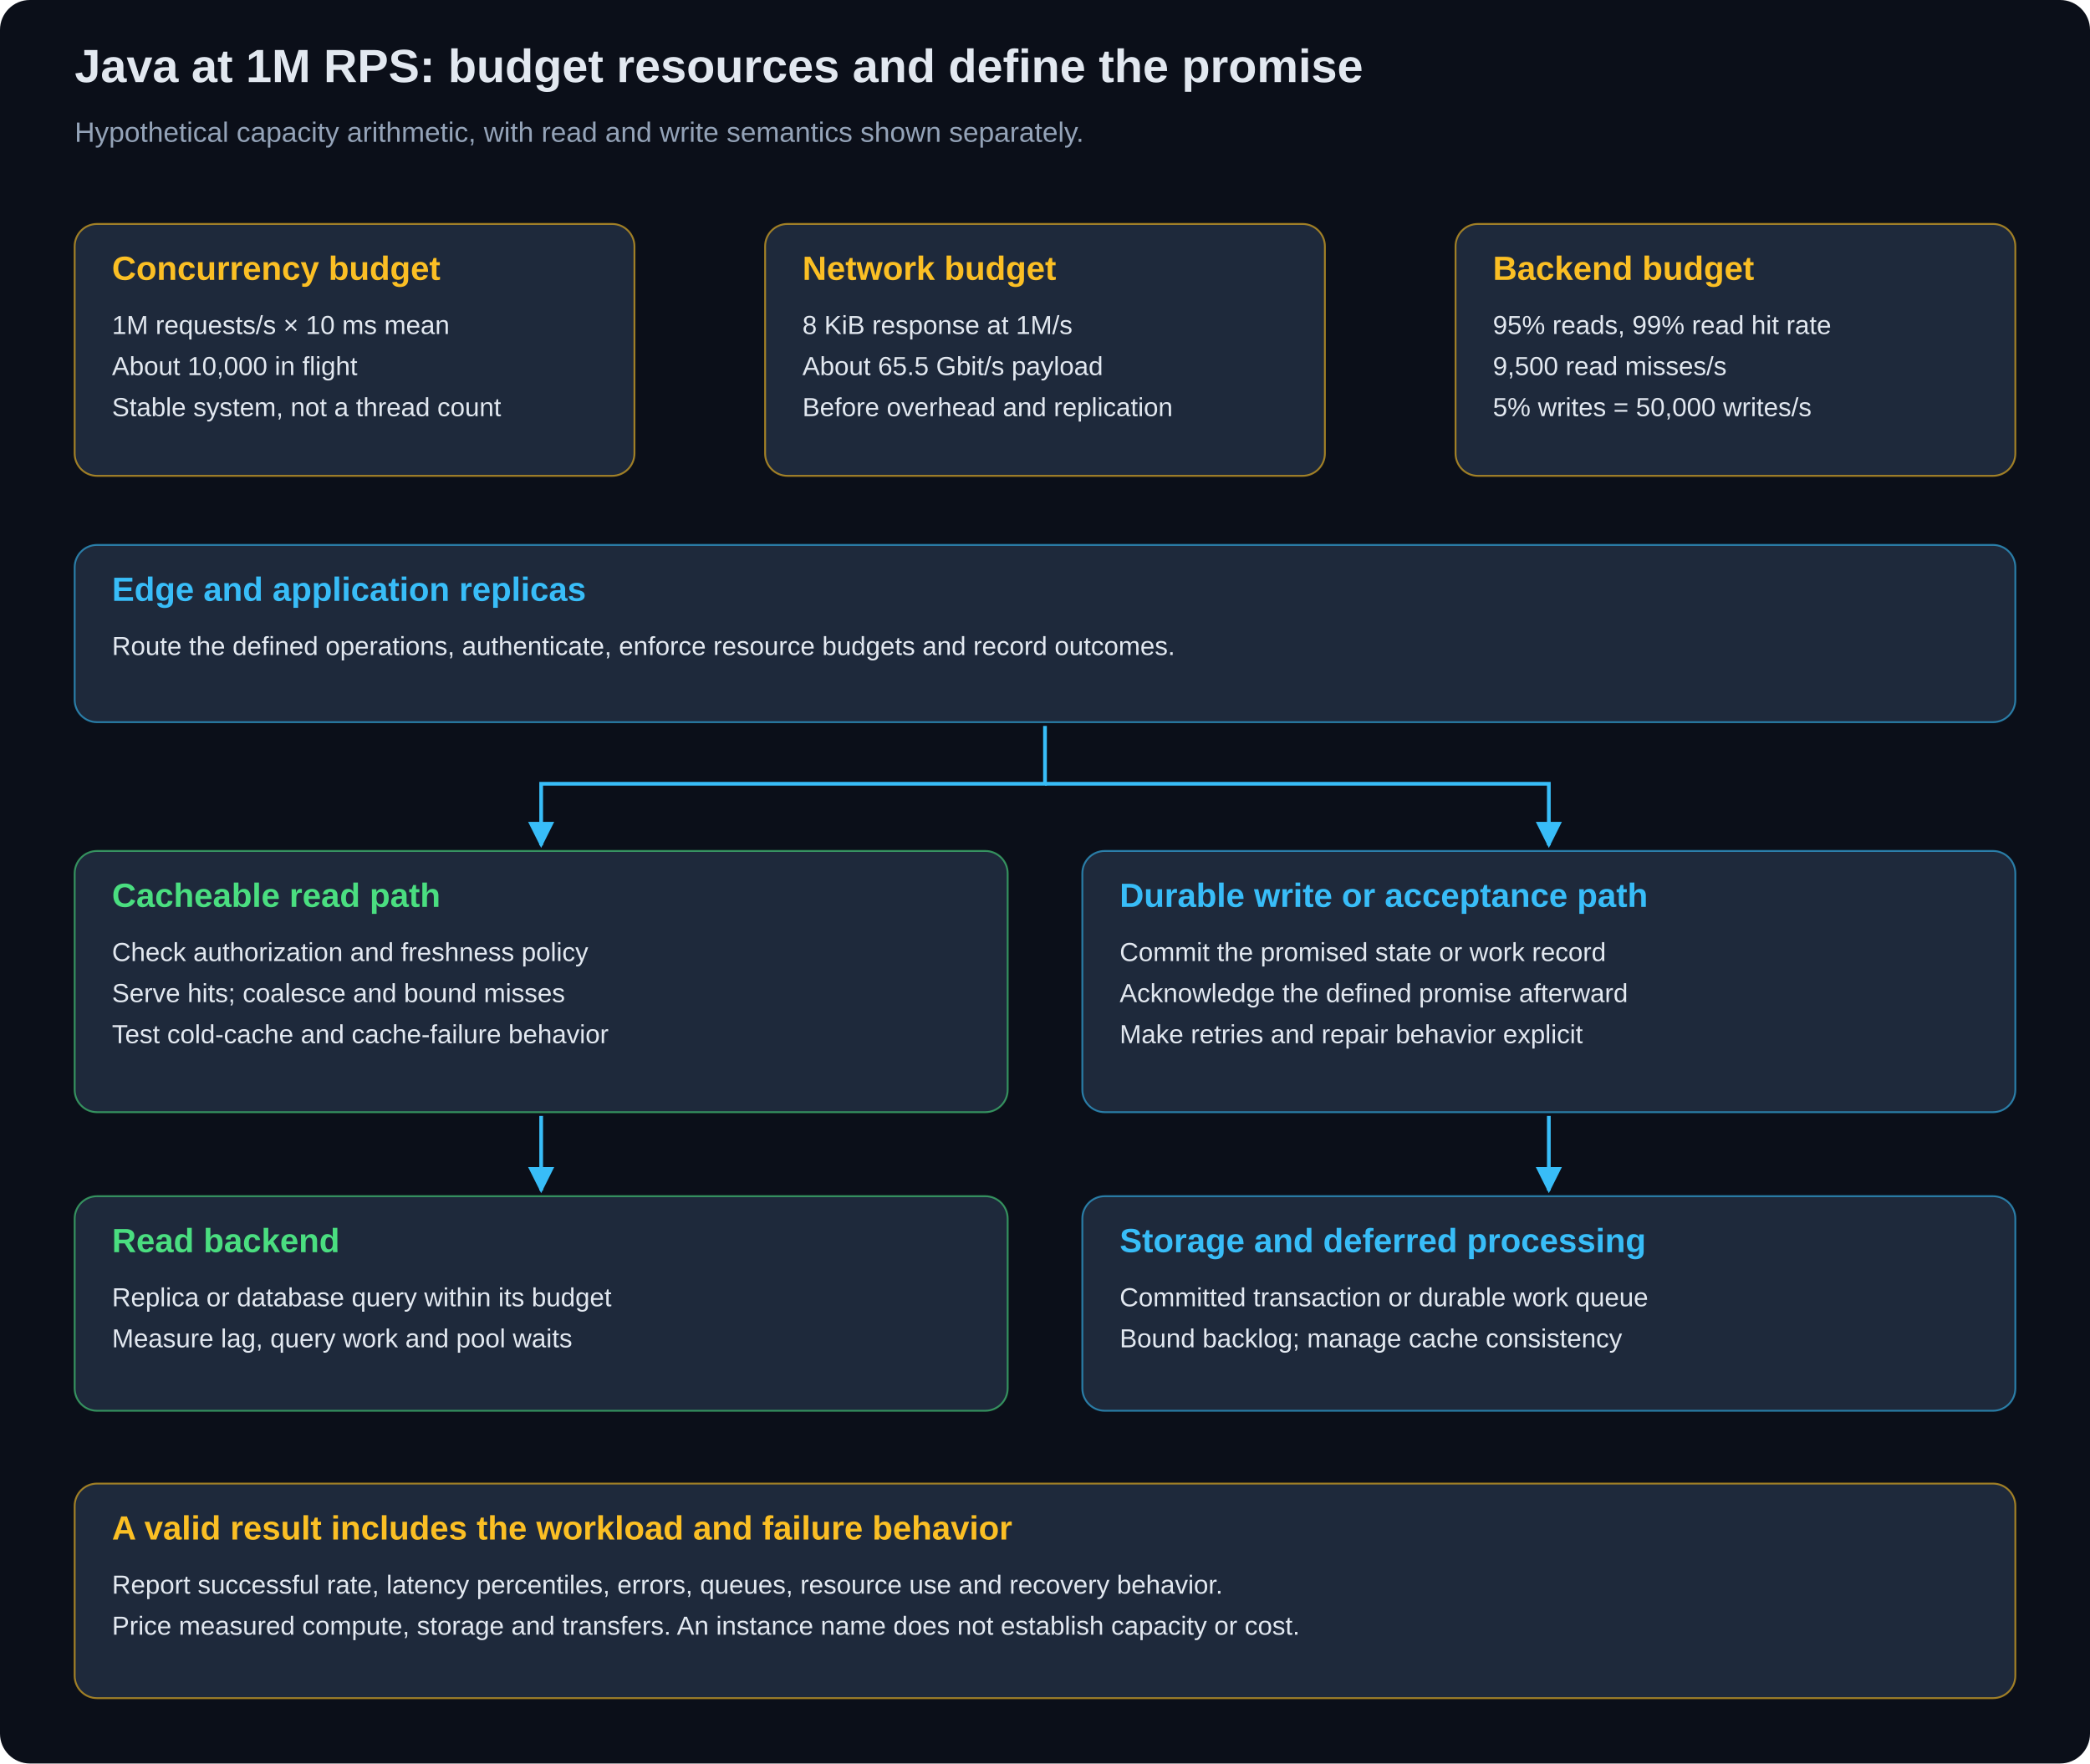
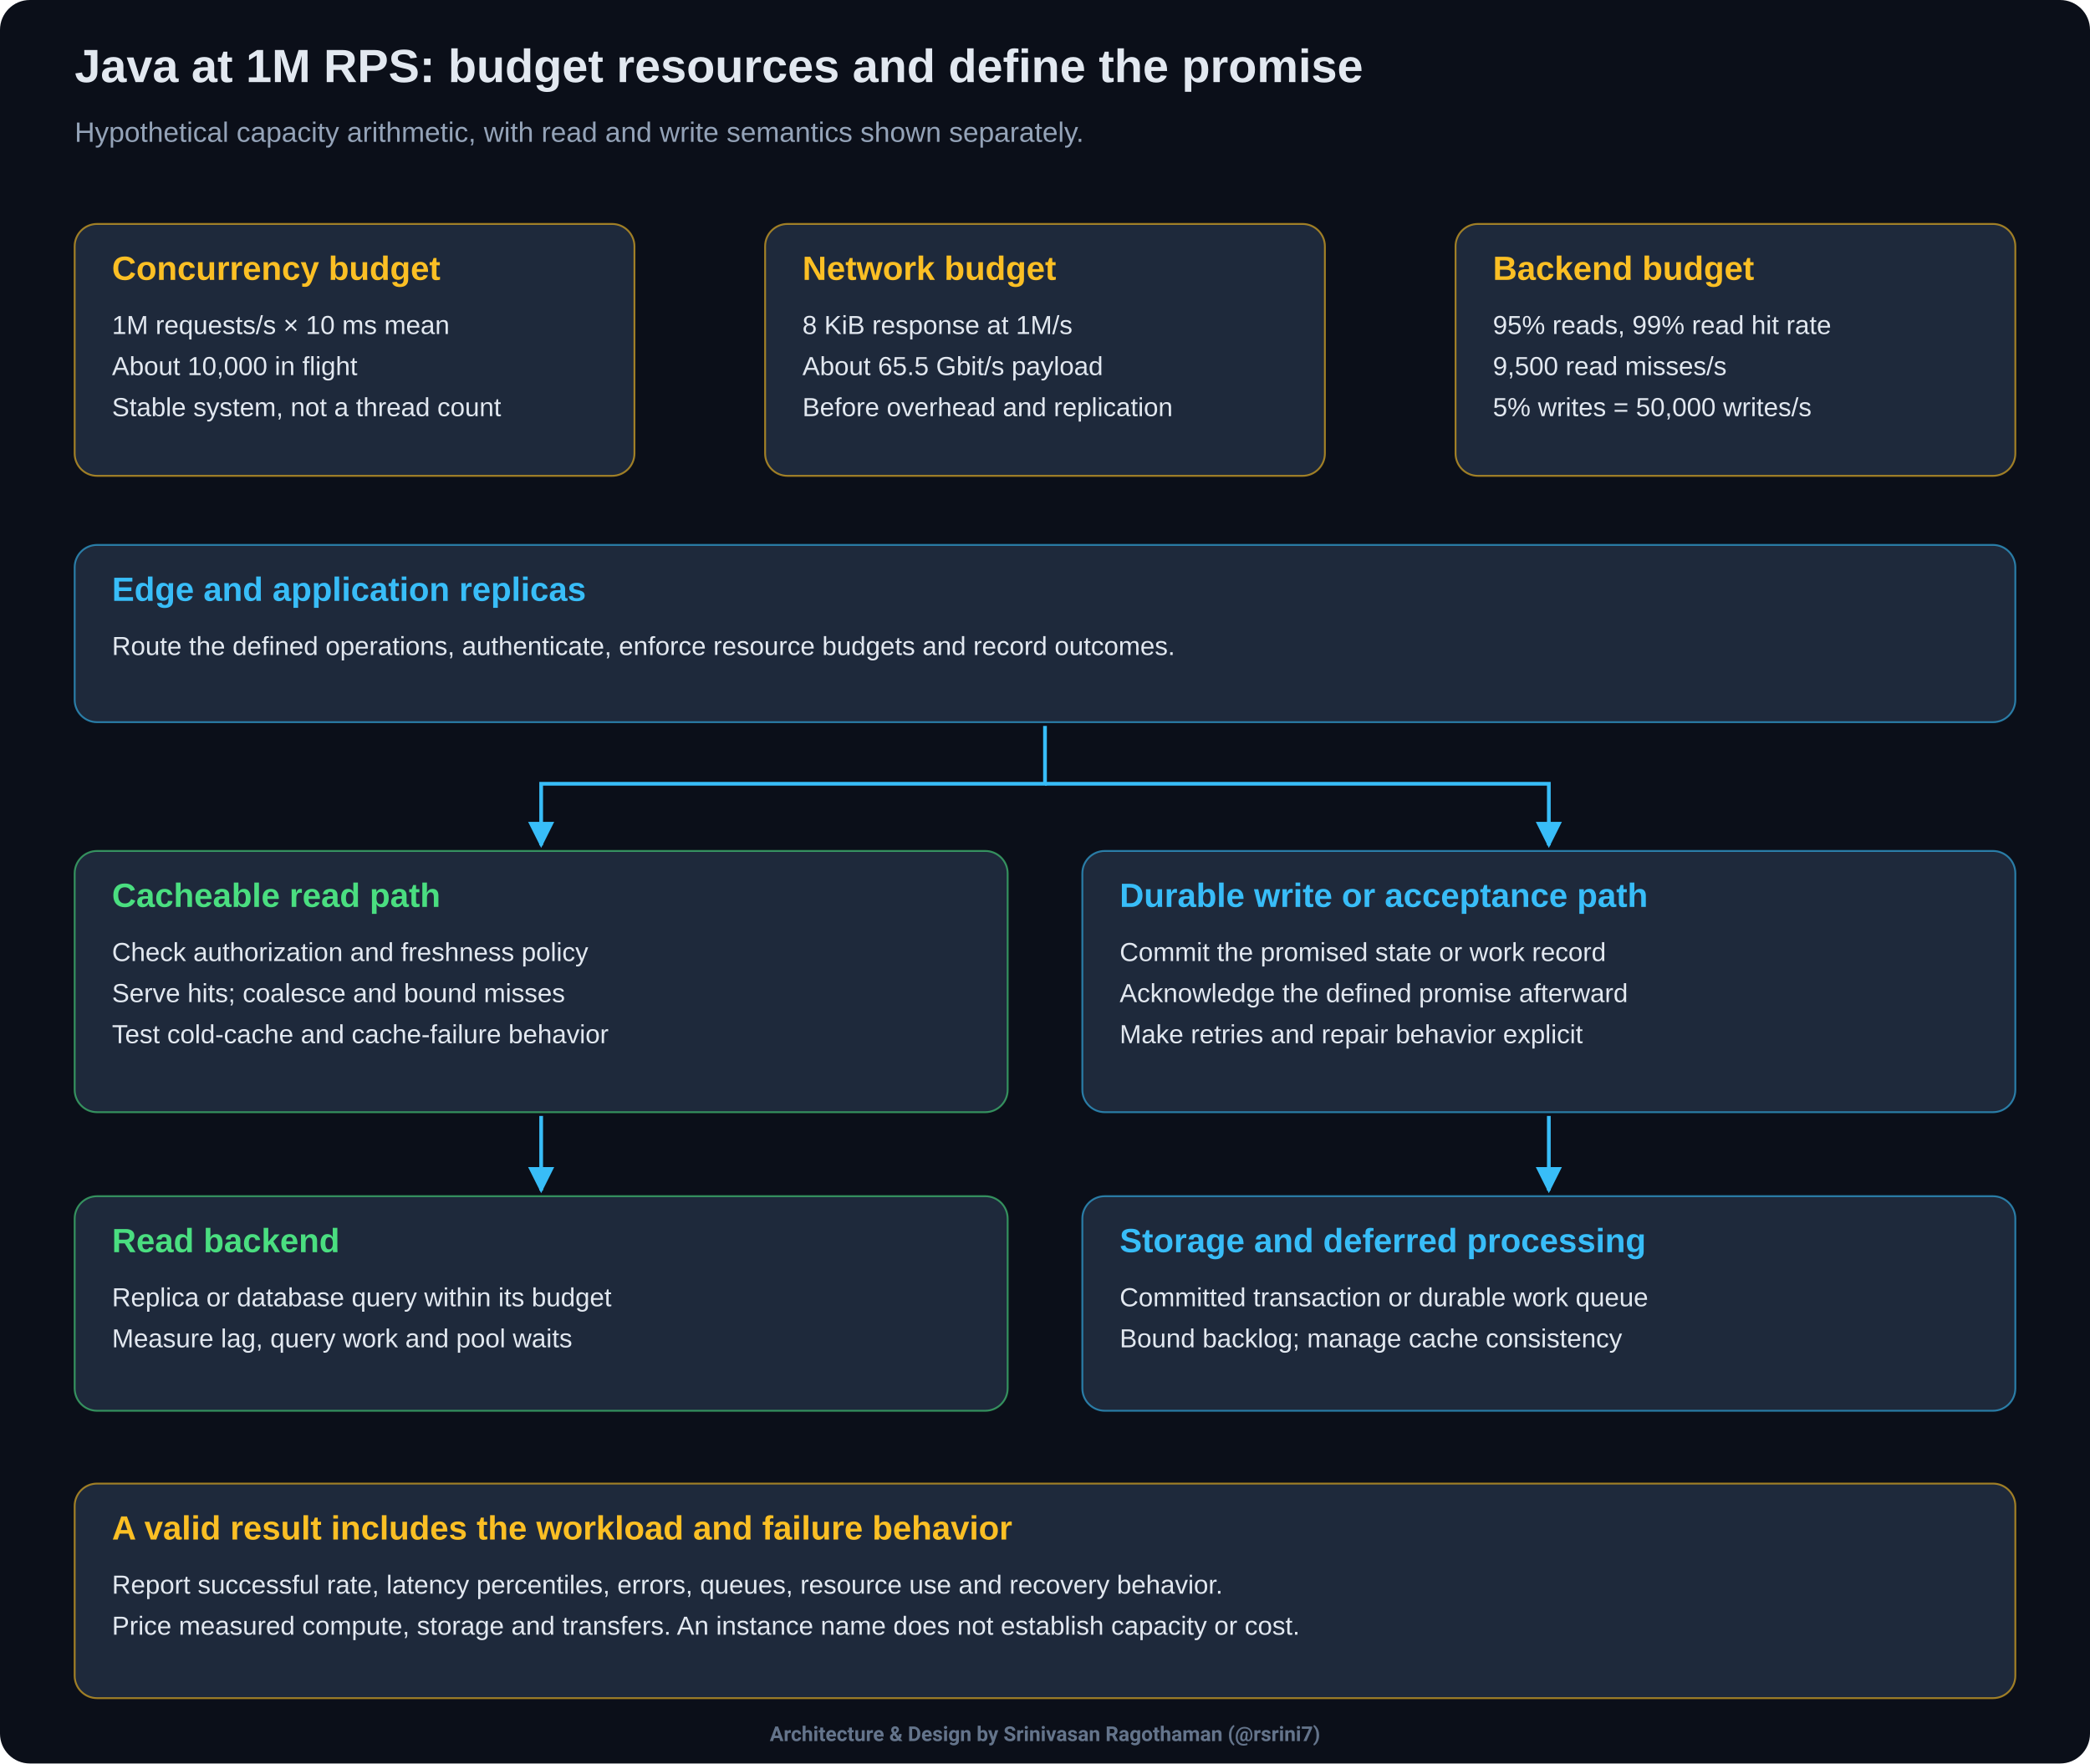
<svg xmlns="http://www.w3.org/2000/svg" viewBox="0 0 1120 945" width="1120" role="img" aria-labelledby="title desc">
  <defs>
    <marker id="arrow" viewBox="0 0 10 10" refX="9" refY="5" markerWidth="7" markerHeight="7" orient="auto">
      <path d="M 0 0 L 10 5 L 0 10 z" fill="#38bdf8" />
    </marker>
  </defs>
  <rect width="1120" height="945" rx="16" fill="#0b0f19" />
  <text x="40" y="44" font-family="Arial, Helvetica, sans-serif" font-size="25" fill="#e2e8f0" font-weight="700">Java at 1M RPS: budget resources and define the promise</text>
  <text x="40" y="76" font-family="Arial, Helvetica, sans-serif" font-size="15" fill="#94a3b8">Hypothetical capacity arithmetic, with read and write semantics shown separately.</text>
  <rect x="40" y="120" width="300" height="135" rx="12" fill="#1e293b" stroke="#fbbf24" stroke-opacity="0.6" />
  <text x="60" y="150" font-family="Arial, Helvetica, sans-serif" font-size="18" fill="#fbbf24" font-weight="700">Concurrency budget</text>
  <text x="60" y="179" font-family="Arial, Helvetica, sans-serif" font-size="14" fill="#e2e8f0">1M requests/s × 10 ms mean</text>
  <text x="60" y="201" font-family="Arial, Helvetica, sans-serif" font-size="14" fill="#e2e8f0">About 10,000 in flight</text>
  <text x="60" y="223" font-family="Arial, Helvetica, sans-serif" font-size="14" fill="#e2e8f0">Stable system, not a thread count</text>
  <rect x="410" y="120" width="300" height="135" rx="12" fill="#1e293b" stroke="#fbbf24" stroke-opacity="0.6" />
  <text x="430" y="150" font-family="Arial, Helvetica, sans-serif" font-size="18" fill="#fbbf24" font-weight="700">Network budget</text>
  <text x="430" y="179" font-family="Arial, Helvetica, sans-serif" font-size="14" fill="#e2e8f0">8 KiB response at 1M/s</text>
  <text x="430" y="201" font-family="Arial, Helvetica, sans-serif" font-size="14" fill="#e2e8f0">About 65.5 Gbit/s payload</text>
  <text x="430" y="223" font-family="Arial, Helvetica, sans-serif" font-size="14" fill="#e2e8f0">Before overhead and replication</text>
  <rect x="780" y="120" width="300" height="135" rx="12" fill="#1e293b" stroke="#fbbf24" stroke-opacity="0.6" />
  <text x="800" y="150" font-family="Arial, Helvetica, sans-serif" font-size="18" fill="#fbbf24" font-weight="700">Backend budget</text>
  <text x="800" y="179" font-family="Arial, Helvetica, sans-serif" font-size="14" fill="#e2e8f0">95% reads, 99% read hit rate</text>
  <text x="800" y="201" font-family="Arial, Helvetica, sans-serif" font-size="14" fill="#e2e8f0">9,500 read misses/s</text>
  <text x="800" y="223" font-family="Arial, Helvetica, sans-serif" font-size="14" fill="#e2e8f0">5% writes = 50,000 writes/s</text>
  <rect x="40" y="292" width="1040" height="95" rx="12" fill="#1e293b" stroke="#38bdf8" stroke-opacity="0.6" />
  <text x="60" y="322" font-family="Arial, Helvetica, sans-serif" font-size="18" fill="#38bdf8" font-weight="700">Edge and application replicas</text>
  <text x="60" y="351" font-family="Arial, Helvetica, sans-serif" font-size="14" fill="#e2e8f0">Route the defined operations, authenticate, enforce resource budgets and record outcomes.</text>
  <path d="M 560 389 V 420 H 290 V 453" fill="none" stroke="#38bdf8" stroke-width="2" marker-end="url(#arrow)" />
  <path d="M 560 420 H 830 V 453" fill="none" stroke="#38bdf8" stroke-width="2" marker-end="url(#arrow)" />
  <rect x="40" y="456" width="500" height="140" rx="12" fill="#1e293b" stroke="#4ade80" stroke-opacity="0.6" />
  <text x="60" y="486" font-family="Arial, Helvetica, sans-serif" font-size="18" fill="#4ade80" font-weight="700">Cacheable read path</text>
  <text x="60" y="515" font-family="Arial, Helvetica, sans-serif" font-size="14" fill="#e2e8f0">Check authorization and freshness policy</text>
  <text x="60" y="537" font-family="Arial, Helvetica, sans-serif" font-size="14" fill="#e2e8f0">Serve hits; coalesce and bound misses</text>
  <text x="60" y="559" font-family="Arial, Helvetica, sans-serif" font-size="14" fill="#e2e8f0">Test cold-cache and cache-failure behavior</text>
  <rect x="580" y="456" width="500" height="140" rx="12" fill="#1e293b" stroke="#38bdf8" stroke-opacity="0.6" />
  <text x="600" y="486" font-family="Arial, Helvetica, sans-serif" font-size="18" fill="#38bdf8" font-weight="700">Durable write or acceptance path</text>
  <text x="600" y="515" font-family="Arial, Helvetica, sans-serif" font-size="14" fill="#e2e8f0">Commit the promised state or work record</text>
  <text x="600" y="537" font-family="Arial, Helvetica, sans-serif" font-size="14" fill="#e2e8f0">Acknowledge the defined promise afterward</text>
  <text x="600" y="559" font-family="Arial, Helvetica, sans-serif" font-size="14" fill="#e2e8f0">Make retries and repair behavior explicit</text>
  <path d="M 290 598 L 290 638" fill="none" stroke="#38bdf8" stroke-width="2" marker-end="url(#arrow)" />
  <path d="M 830 598 L 830 638" fill="none" stroke="#38bdf8" stroke-width="2" marker-end="url(#arrow)" />
  <rect x="40" y="641" width="500" height="115" rx="12" fill="#1e293b" stroke="#4ade80" stroke-opacity="0.6" />
  <text x="60" y="671" font-family="Arial, Helvetica, sans-serif" font-size="18" fill="#4ade80" font-weight="700">Read backend</text>
  <text x="60" y="700" font-family="Arial, Helvetica, sans-serif" font-size="14" fill="#e2e8f0">Replica or database query within its budget</text>
  <text x="60" y="722" font-family="Arial, Helvetica, sans-serif" font-size="14" fill="#e2e8f0">Measure lag, query work and pool waits</text>
  <rect x="580" y="641" width="500" height="115" rx="12" fill="#1e293b" stroke="#38bdf8" stroke-opacity="0.6" />
  <text x="600" y="671" font-family="Arial, Helvetica, sans-serif" font-size="18" fill="#38bdf8" font-weight="700">Storage and deferred processing</text>
  <text x="600" y="700" font-family="Arial, Helvetica, sans-serif" font-size="14" fill="#e2e8f0">Committed transaction or durable work queue</text>
  <text x="600" y="722" font-family="Arial, Helvetica, sans-serif" font-size="14" fill="#e2e8f0">Bound backlog; manage cache consistency</text>
  <rect x="40" y="795" width="1040" height="115" rx="12" fill="#1e293b" stroke="#fbbf24" stroke-opacity="0.6" />
  <text x="60" y="825" font-family="Arial, Helvetica, sans-serif" font-size="18" fill="#fbbf24" font-weight="700">A valid result includes the workload and failure behavior</text>
  <text x="60" y="854" font-family="Arial, Helvetica, sans-serif" font-size="14" fill="#e2e8f0">Report successful rate, latency percentiles, errors, queues, resource use and recovery behavior.</text>
  <text x="60" y="876" font-family="Arial, Helvetica, sans-serif" font-size="14" fill="#e2e8f0">Price measured compute, storage and transfers. An instance name does not establish capacity or cost.</text>
+   <text x="560" y="933" font-family="-apple-system, BlinkMacSystemFont, 'Segoe UI', Roboto, sans-serif" font-size="11" font-weight="600" fill="#64748b" text-anchor="middle">Architecture &amp; Design by Srinivasan Ragothaman (@rsrini7)</text>
</svg>
